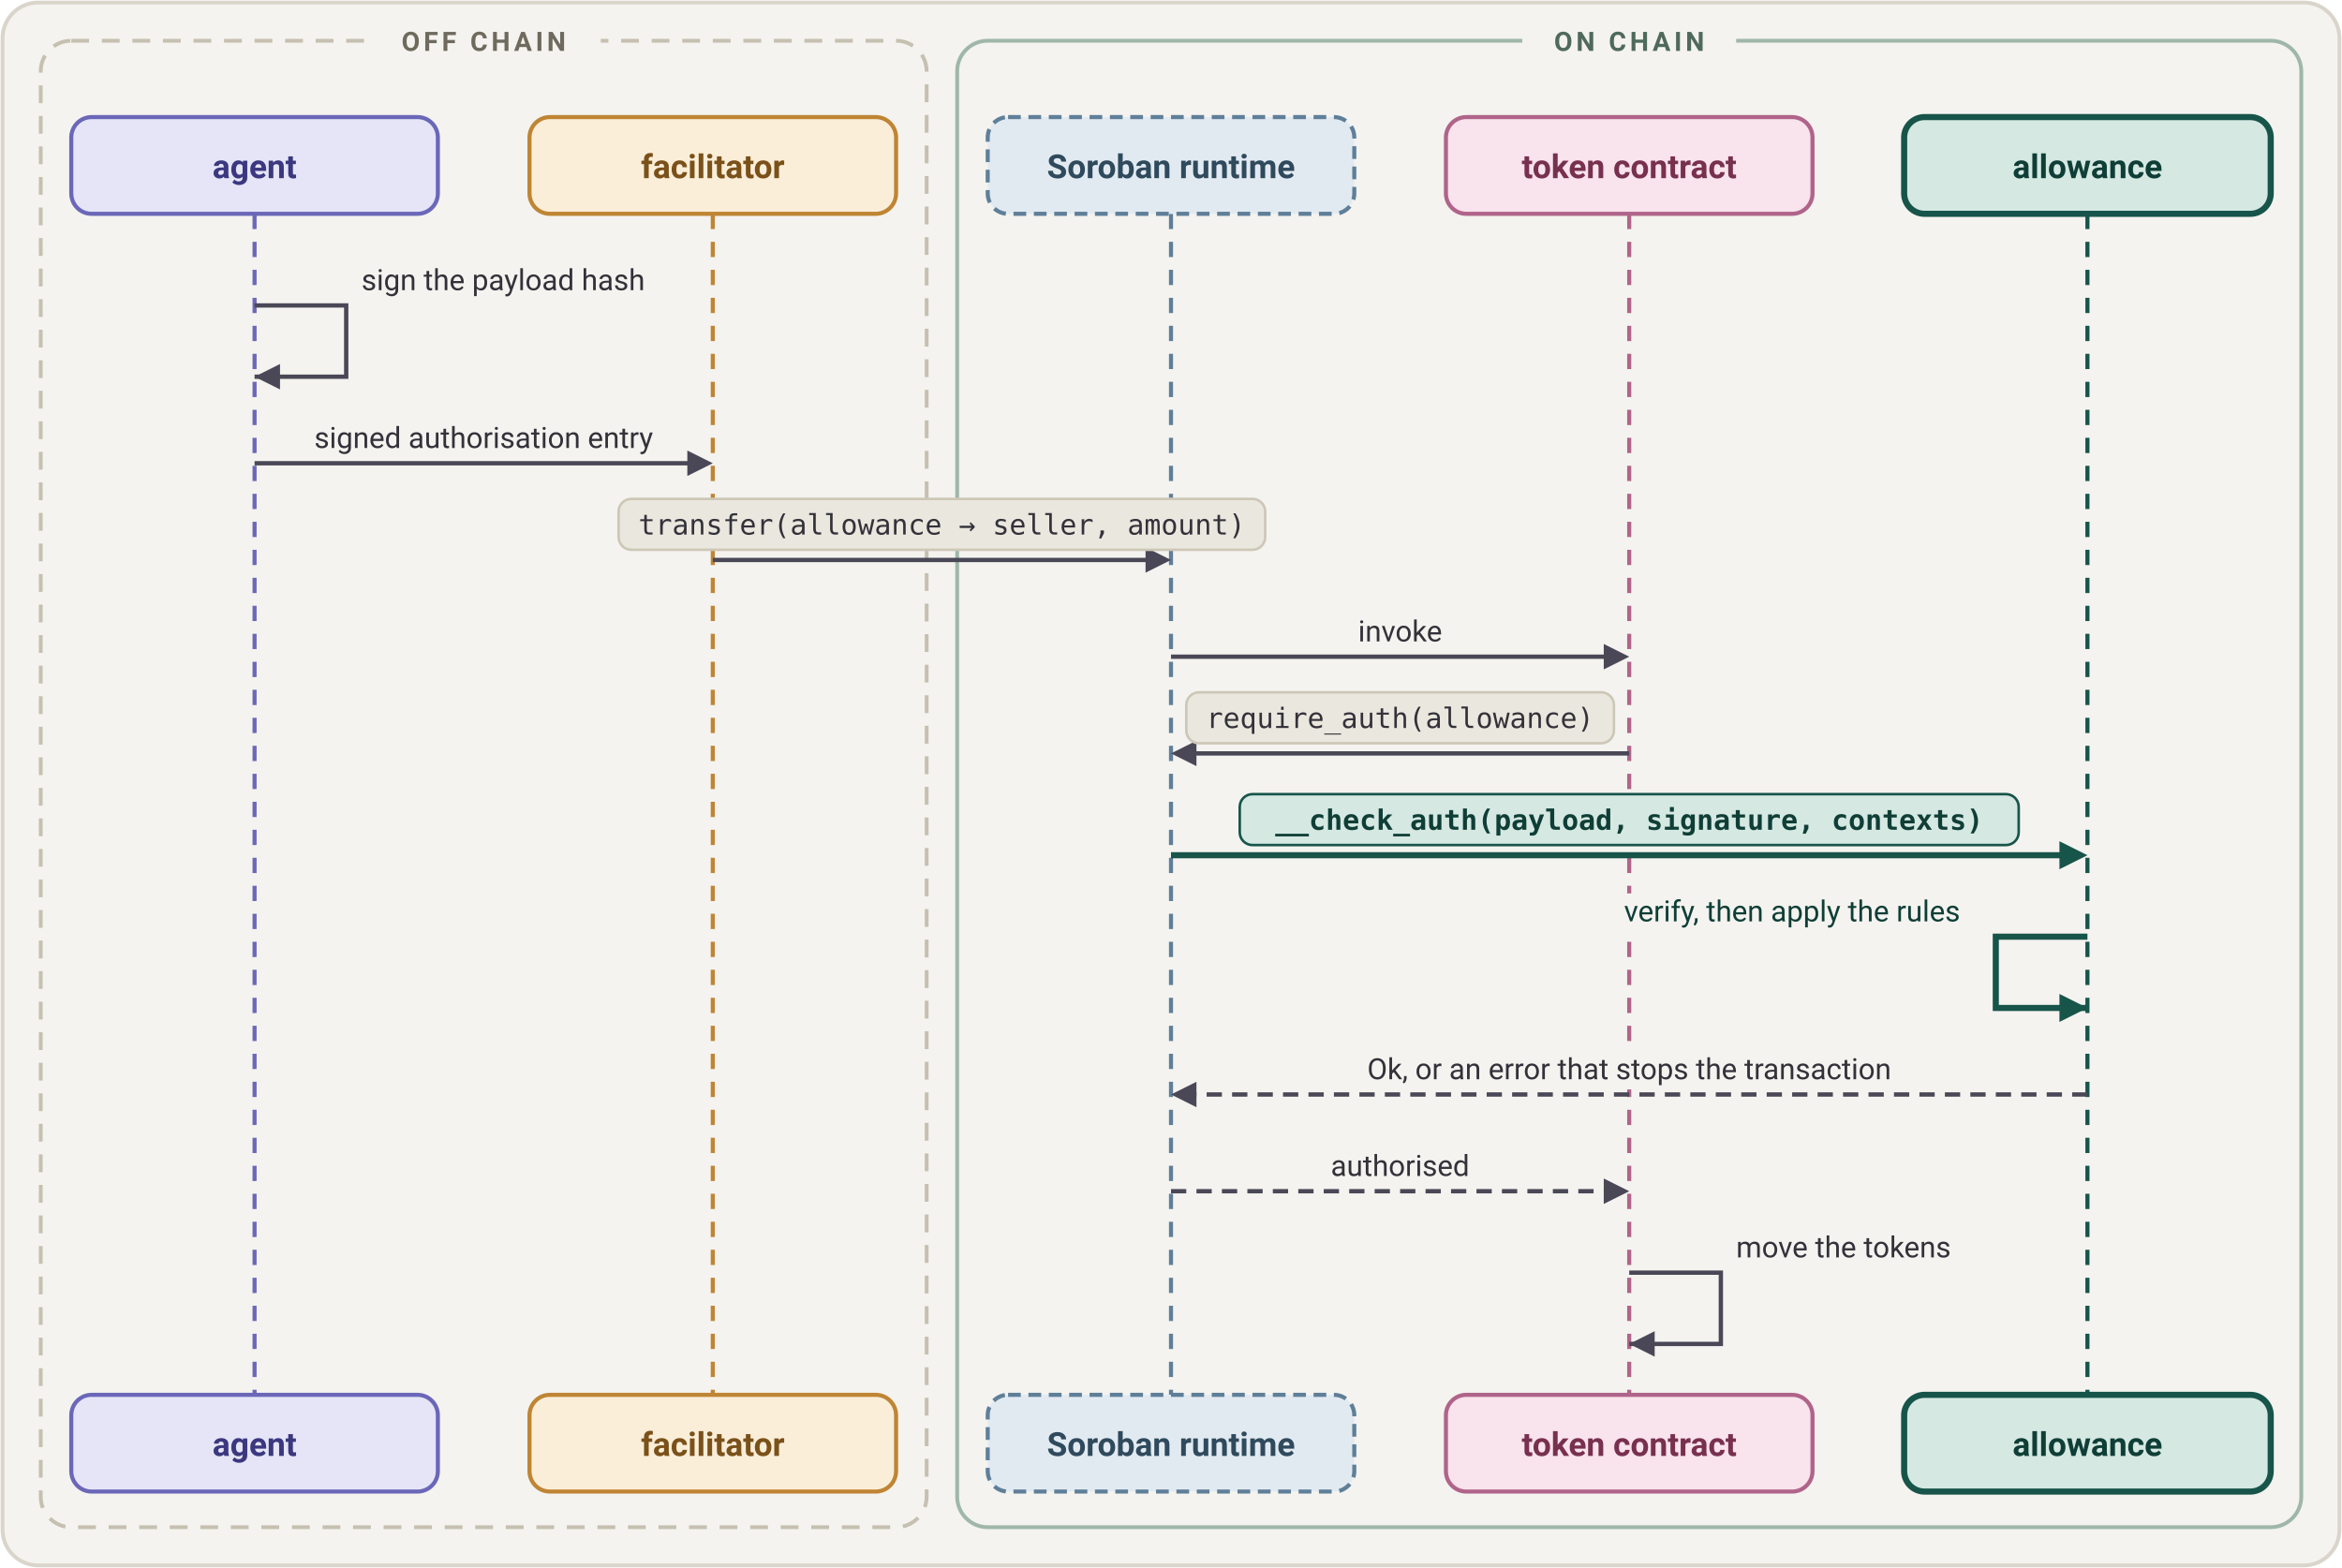
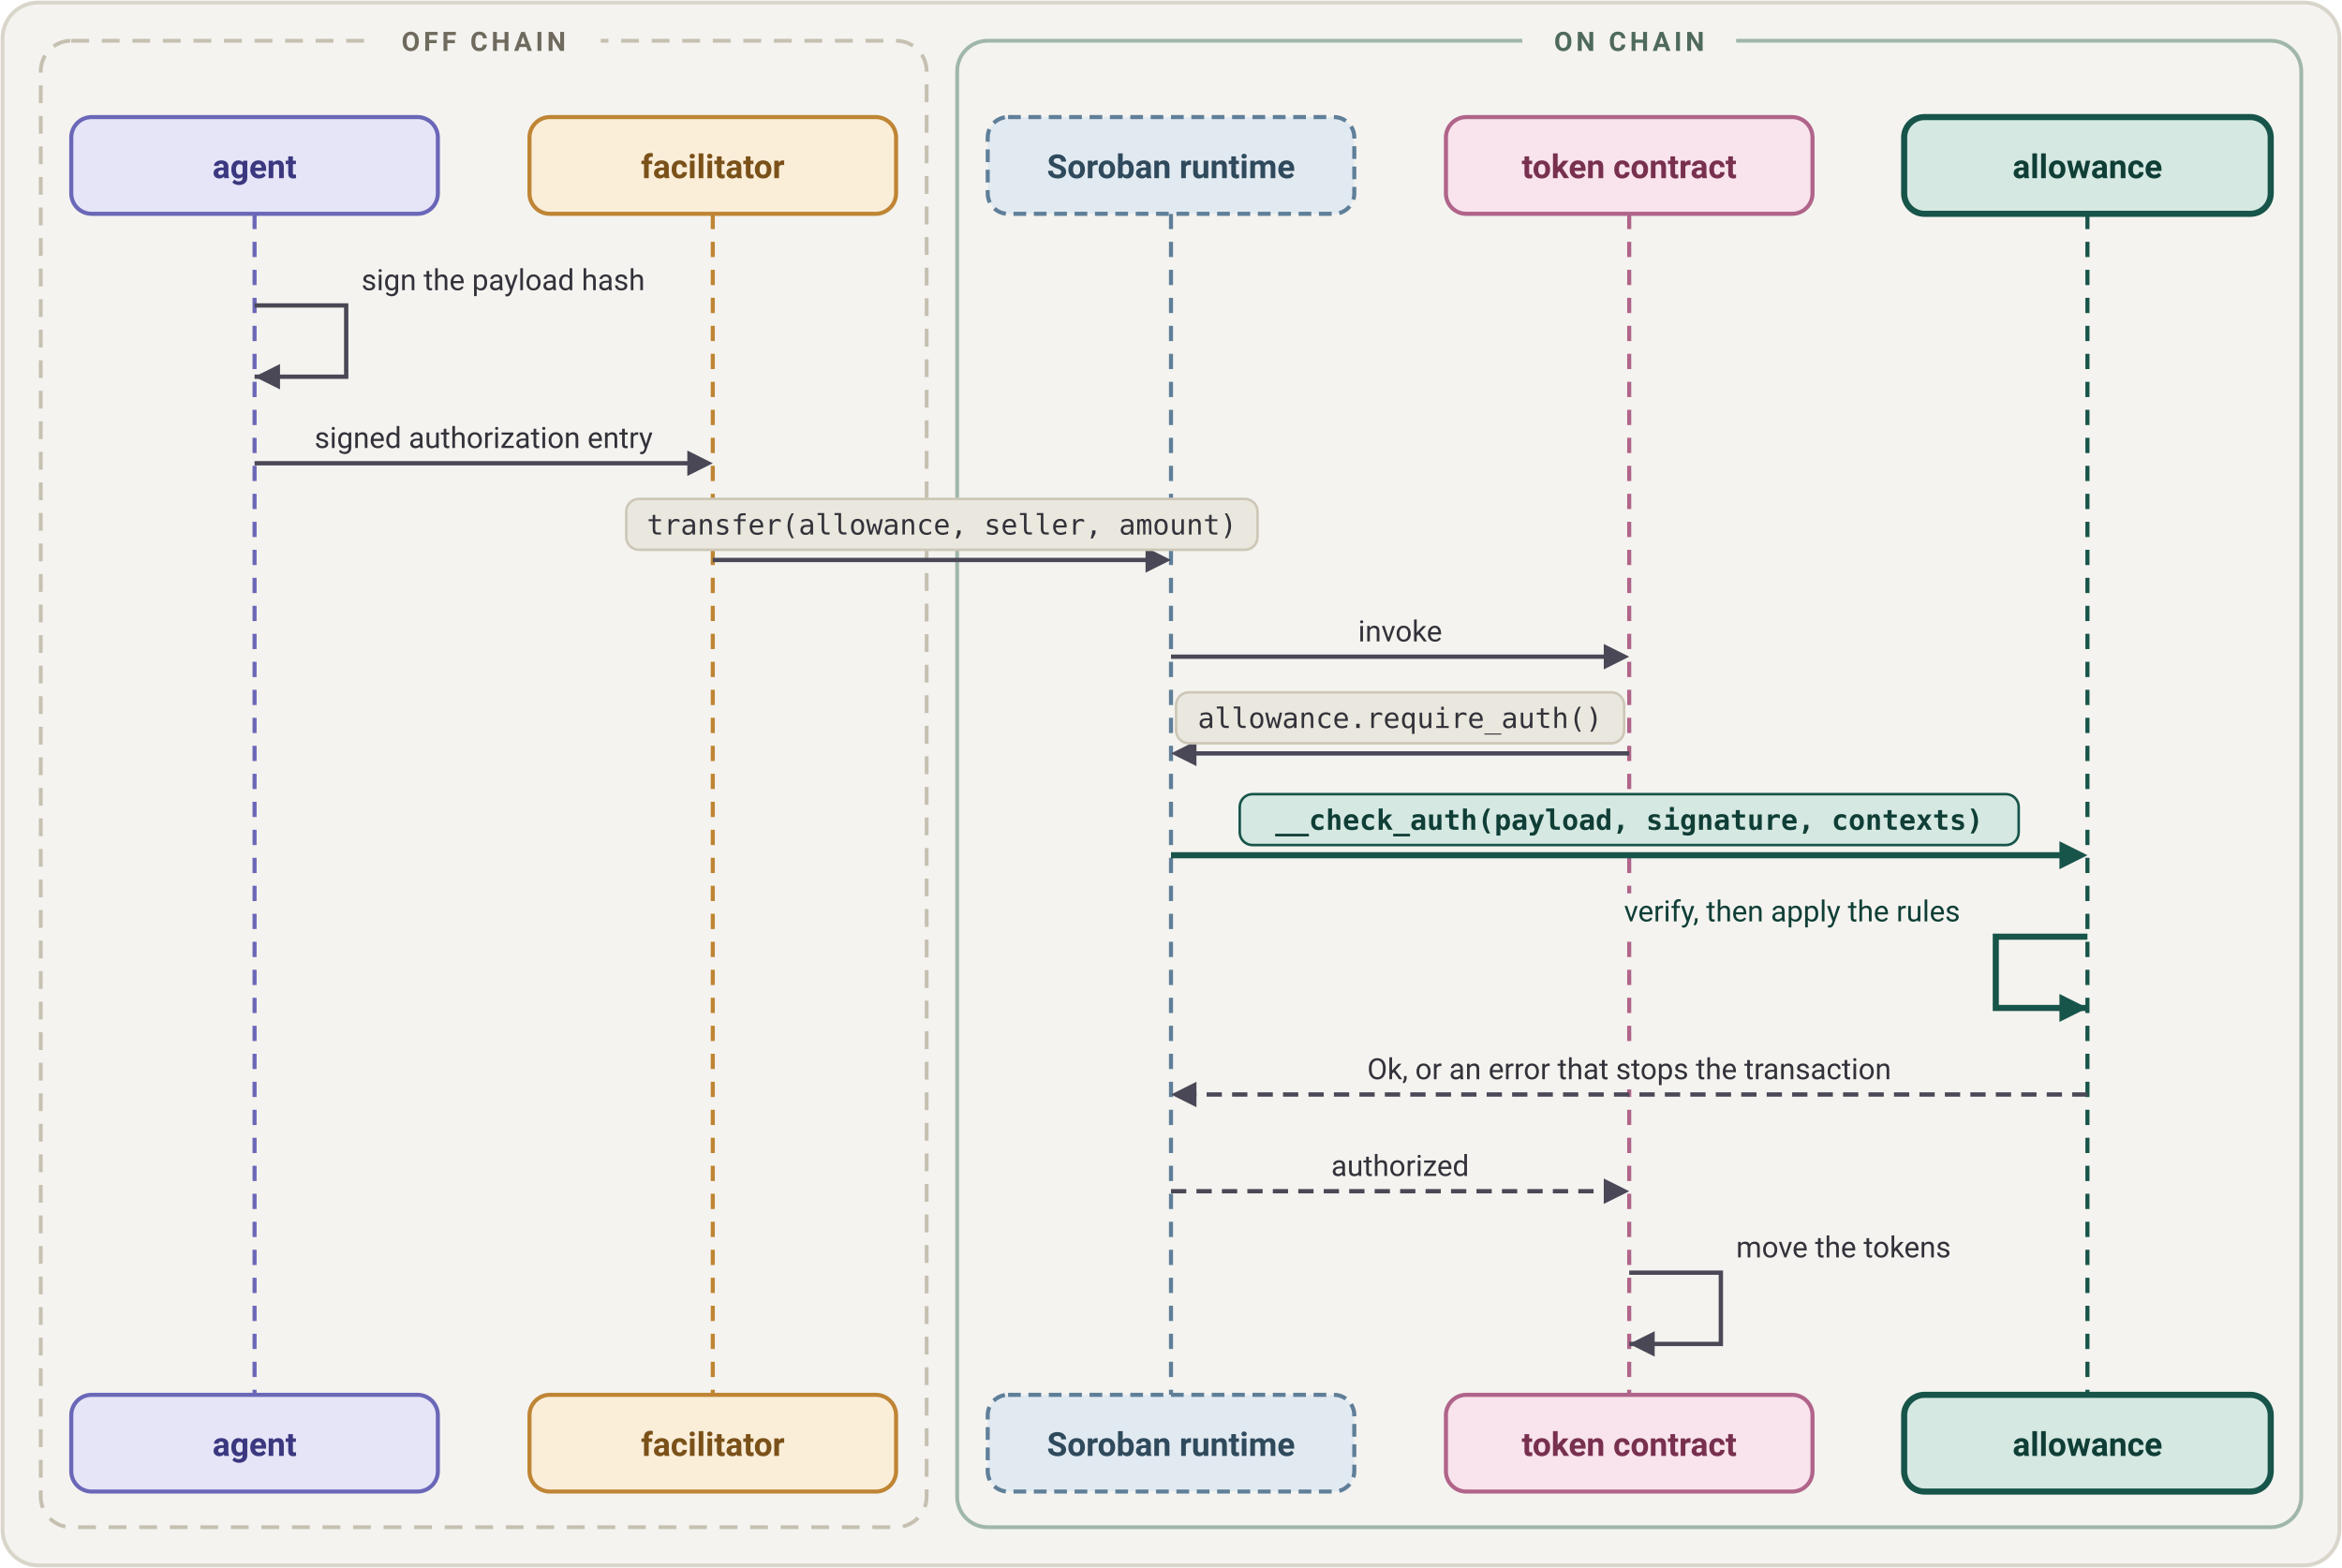
- <svg xmlns="http://www.w3.org/2000/svg" viewBox="0 0 920 616" width="920" height="616" role="img" aria-label="Sequence diagram in two groups. Off chain: the agent signs a payload hash and hands the signed authorisation entry to a facilitator. On chain: the facilitator sends a token transfer, the Soroban runtime invokes the token, the token calls require_auth, and the runtime calls __check_auth on the allowance, which verifies the signature and applies the rules before the tokens move.">
+ <svg xmlns="http://www.w3.org/2000/svg" viewBox="0 0 920 616" width="920" height="616" role="img" aria-label="Sequence diagram in two groups. Off chain: the agent signs a payload hash and hands the signed authorization entry to a facilitator. On chain: the facilitator sends a token transfer, the Soroban runtime invokes the token, the token calls require_auth, and the runtime calls __check_auth on the allowance, which verifies the signature and applies the rules before the tokens move.">
  <rect x="1" y="1" width="918" height="614" rx="14" fill="#f4f3ef" stroke="#d9d5cb" stroke-width="1.5" />
  <g font-family="ui-sans-serif, Segoe UI, Roboto, Helvetica, Arial, sans-serif">
    <rect x="16" y="16" width="348" height="584" rx="12" fill="none" stroke="#c6c0b1" stroke-width="1.5" stroke-dasharray="7 5" />
    <rect x="376" y="16" width="528" height="584" rx="12" fill="none" stroke="#9fb7a8" stroke-width="1.5" />
    <g font-size="10.5" font-weight="700" letter-spacing="1.4" text-anchor="middle">
      <rect x="144" y="8" width="92" height="16" fill="#f4f3ef" />
      <text x="190" y="20" fill="#6f6a5e">OFF CHAIN</text>
      <rect x="598" y="8" width="84" height="16" fill="#f4f3ef" />
      <text x="640" y="20" fill="#4f6a5b">ON CHAIN</text>
    </g>
    <g stroke-width="1.6" stroke-dasharray="6 5">
      <line x1="100" y1="84" x2="100" y2="548" stroke="#6b67b8" />
      <line x1="280" y1="84" x2="280" y2="548" stroke="#bf8534" />
      <line x1="460" y1="84" x2="460" y2="548" stroke="#5f7f99" />
      <line x1="640" y1="84" x2="640" y2="548" stroke="#b0648a" />
      <line x1="820" y1="84" x2="820" y2="548" stroke="#17544a" />
    </g>
    <g font-size="13" font-weight="600" text-anchor="middle" stroke-width="1.6">
      <rect x="28" y="46" width="144" height="38" rx="8" fill="#e6e5f8" stroke="#6b67b8" />
      <rect x="28" y="548" width="144" height="38" rx="8" fill="#e6e5f8" stroke="#6b67b8" />
      <text x="100" y="70" fill="#3b3880">agent</text>
      <text x="100" y="572" fill="#3b3880">agent</text>
      <rect x="208" y="46" width="144" height="38" rx="8" fill="#fbeed9" stroke="#bf8534" />
      <rect x="208" y="548" width="144" height="38" rx="8" fill="#fbeed9" stroke="#bf8534" />
      <text x="280" y="70" fill="#7a5119">facilitator</text>
      <text x="280" y="572" fill="#7a5119">facilitator</text>
      <rect x="388" y="46" width="144" height="38" rx="8" fill="#e2eaf1" stroke="#5f7f99" stroke-dasharray="5 3" />
      <rect x="388" y="548" width="144" height="38" rx="8" fill="#e2eaf1" stroke="#5f7f99" stroke-dasharray="5 3" />
      <text x="460" y="70" fill="#2f4a5c">Soroban runtime</text>
      <text x="460" y="572" fill="#2f4a5c">Soroban runtime</text>
      <rect x="568" y="46" width="144" height="38" rx="8" fill="#f9e3ec" stroke="#b0648a" />
      <rect x="568" y="548" width="144" height="38" rx="8" fill="#f9e3ec" stroke="#b0648a" />
      <text x="640" y="70" fill="#78304f">token contract</text>
      <text x="640" y="572" fill="#78304f">token contract</text>
      <rect x="748" y="46" width="144" height="38" rx="8" fill="#d5e8e2" stroke="#17544a" stroke-width="2.4" />
      <rect x="748" y="548" width="144" height="38" rx="8" fill="#d5e8e2" stroke="#17544a" stroke-width="2.4" />
      <text x="820" y="70" fill="#0f3e36">allowance</text>
      <text x="820" y="572" fill="#0f3e36">allowance</text>
    </g>
    <g font-size="11.5" fill="#33323a">
      <path d="M 100 120 h 36 v 28 h -36" fill="none" stroke="#4a4856" stroke-width="1.7" />
      <polygon points="100,148 110,143 110,153" fill="#4a4856" />
      <rect x="142" y="103" width="122" height="15" fill="#f4f3ef" />
      <text x="142" y="114">sign the payload hash</text>
      <line x1="100" y1="182" x2="271" y2="182" stroke="#4a4856" stroke-width="1.7" />
      <polygon points="280,182 270,177 270,187" fill="#4a4856" />
      <rect x="114" y="165" width="152" height="15" fill="#f4f3ef" />
-       <text x="190" y="176" text-anchor="middle">signed authorisation entry</text>
+       <text x="190" y="176" text-anchor="middle">signed authorization entry</text>
      <line x1="280" y1="220" x2="451" y2="220" stroke="#4a4856" stroke-width="1.7" />
      <polygon points="460,220 450,215 450,225" fill="#4a4856" />
-       <rect x="243" y="196" width="254" height="20" rx="5" fill="#eae7de" stroke="#cdc7b7" />
-       <text x="370" y="210" text-anchor="middle" font-family="ui-monospace, Cascadia Mono, Menlo, Consolas, monospace" font-size="11">transfer(allowance → seller, amount)</text>
+       <rect x="246" y="196" width="248" height="20" rx="5" fill="#eae7de" stroke="#cdc7b7" />
+       <text x="370" y="210" text-anchor="middle" font-family="ui-monospace, Cascadia Mono, Menlo, Consolas, monospace" font-size="11">transfer(allowance, seller, amount)</text>
      <line x1="460" y1="258" x2="631" y2="258" stroke="#4a4856" stroke-width="1.7" />
      <polygon points="640,258 630,253 630,263" fill="#4a4856" />
      <rect x="529" y="241" width="42" height="15" fill="#f4f3ef" />
      <text x="550" y="252" text-anchor="middle">invoke</text>
      <line x1="640" y1="296" x2="469" y2="296" stroke="#4a4856" stroke-width="1.7" />
      <polygon points="460,296 470,291 470,301" fill="#4a4856" />
-       <rect x="466" y="272" width="168" height="20" rx="5" fill="#eae7de" stroke="#cdc7b7" />
-       <text x="550" y="286" text-anchor="middle" font-family="ui-monospace, Cascadia Mono, Menlo, Consolas, monospace" font-size="11">require_auth(allowance)</text>
+       <rect x="462" y="272" width="176" height="20" rx="5" fill="#eae7de" stroke="#cdc7b7" />
+       <text x="550" y="286" text-anchor="middle" font-family="ui-monospace, Cascadia Mono, Menlo, Consolas, monospace" font-size="11">allowance.require_auth()</text>
      <line x1="460" y1="336" x2="811" y2="336" stroke="#17544a" stroke-width="2.4" />
      <polygon points="820,336 809,330.5 809,341.5" fill="#17544a" />
      <rect x="487" y="312" width="306" height="20" rx="5" fill="#d5e8e2" stroke="#17544a" />
      <text x="640" y="326" text-anchor="middle" fill="#0f3e36" font-weight="700" font-family="ui-monospace, Cascadia Mono, Menlo, Consolas, monospace" font-size="11">__check_auth(payload, signature, contexts)</text>
      <path d="M 820 368 h -36 v 28 h 36" fill="none" stroke="#17544a" stroke-width="2.4" />
      <polygon points="820,396 809,390.5 809,401.5" fill="#17544a" />
      <rect x="612" y="351" width="160" height="15" fill="#f4f3ef" />
      <text x="770" y="362" text-anchor="end" fill="#0f3e36">verify, then apply the rules</text>
      <line x1="820" y1="430" x2="469" y2="430" stroke="#4a4856" stroke-width="1.7" stroke-dasharray="6 4" />
      <polygon points="460,430 470,425 470,435" fill="#4a4856" />
      <rect x="518" y="413" width="244" height="15" fill="#f4f3ef" />
      <text x="640" y="424" text-anchor="middle">Ok, or an error that stops the transaction</text>
      <line x1="460" y1="468" x2="631" y2="468" stroke="#4a4856" stroke-width="1.7" stroke-dasharray="6 4" />
      <polygon points="640,468 630,463 630,473" fill="#4a4856" />
      <rect x="518" y="451" width="64" height="15" fill="#f4f3ef" />
-       <text x="550" y="462" text-anchor="middle">authorised</text>
+       <text x="550" y="462" text-anchor="middle">authorized</text>
      <path d="M 640 500 h 36 v 28 h -36" fill="none" stroke="#4a4856" stroke-width="1.7" />
      <polygon points="640,528 650,523 650,533" fill="#4a4856" />
      <rect x="682" y="483" width="92" height="15" fill="#f4f3ef" />
      <text x="682" y="494">move the tokens</text>
    </g>
  </g>
</svg>
